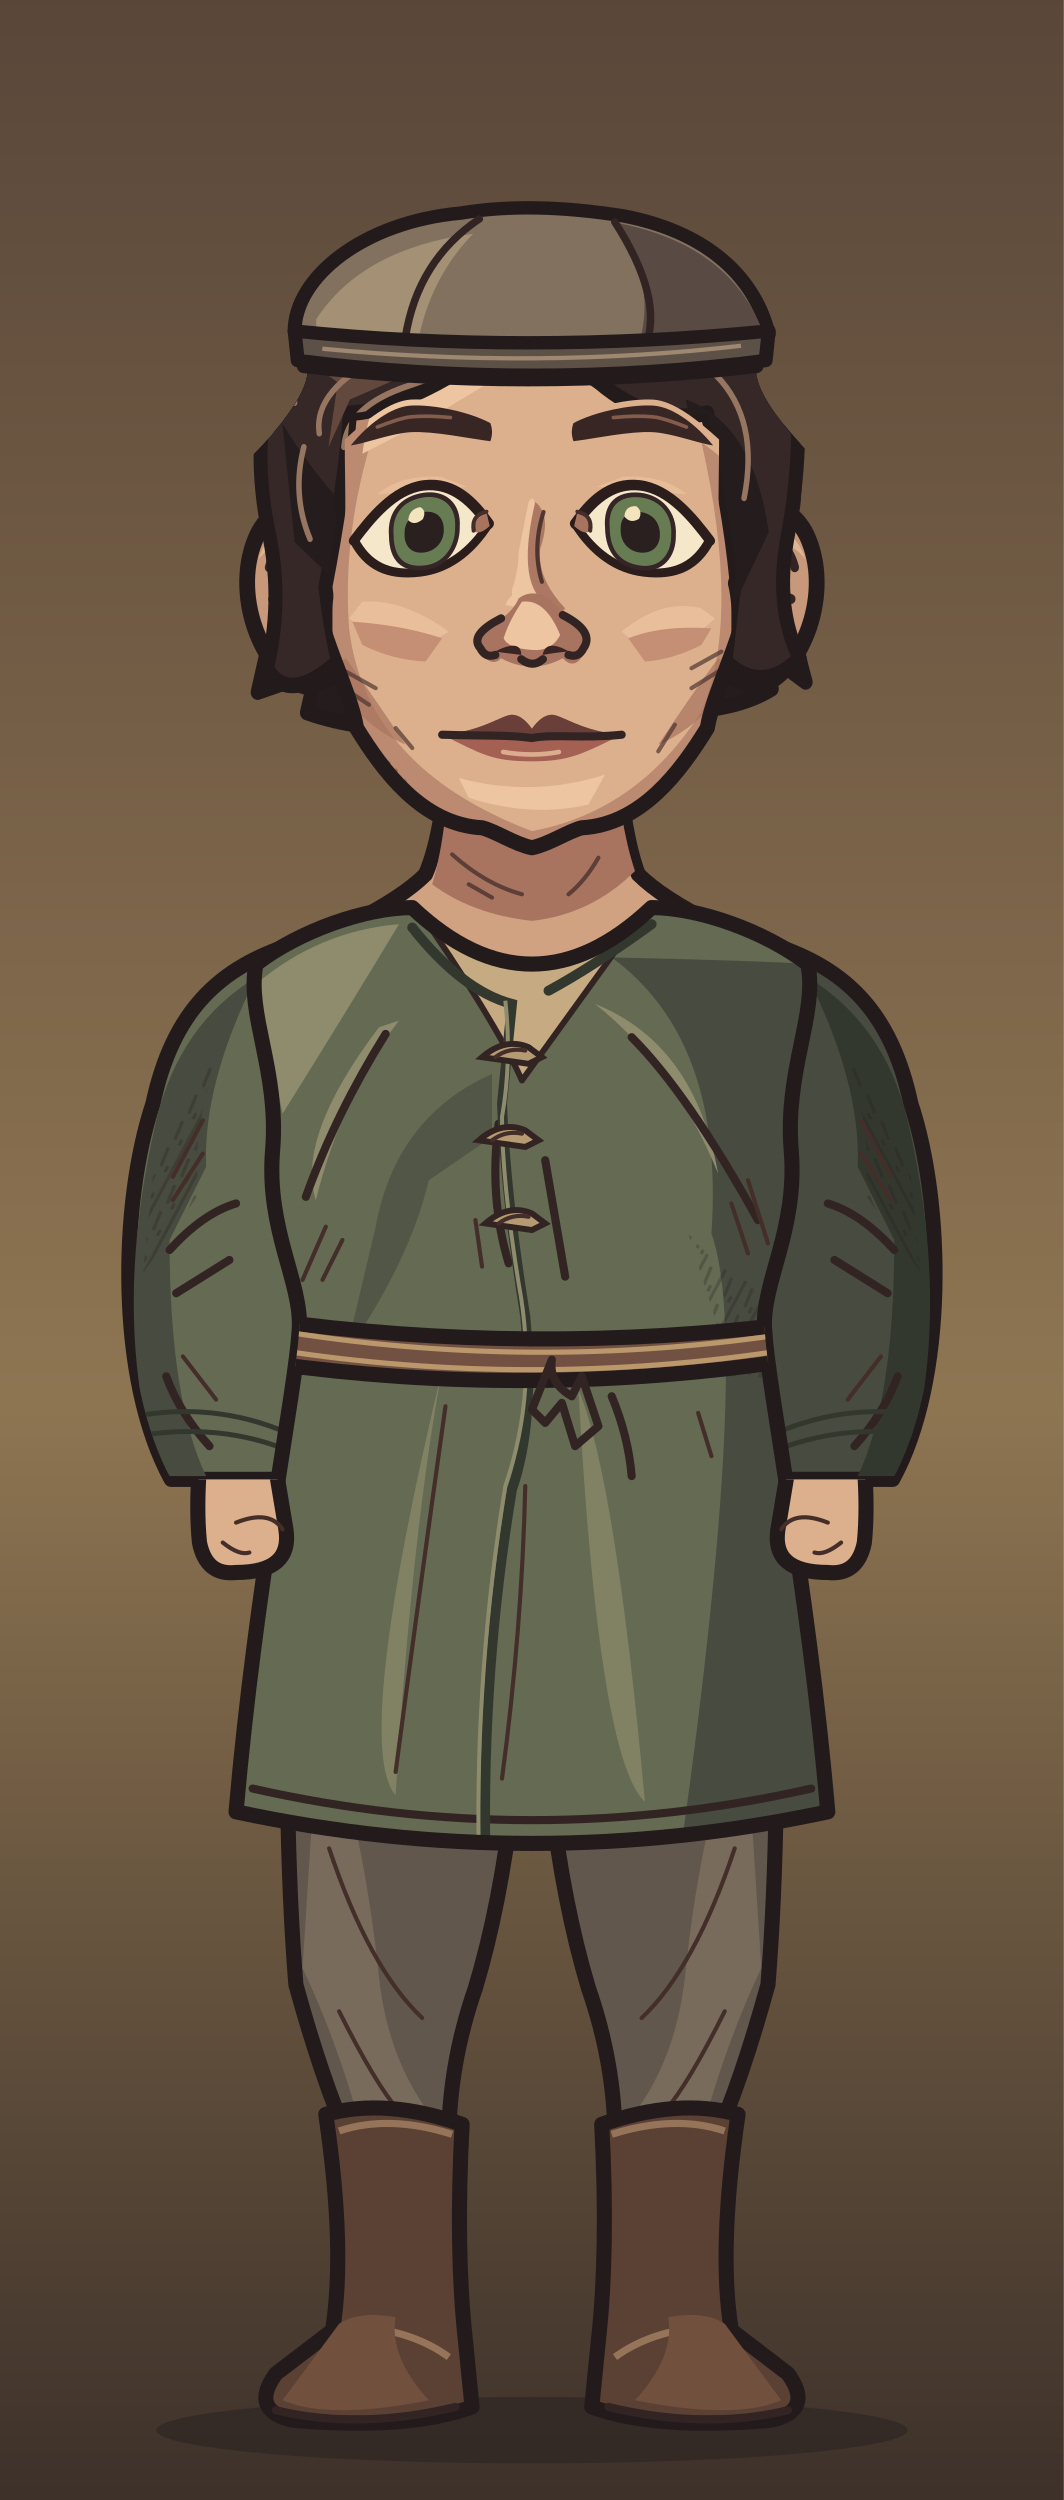
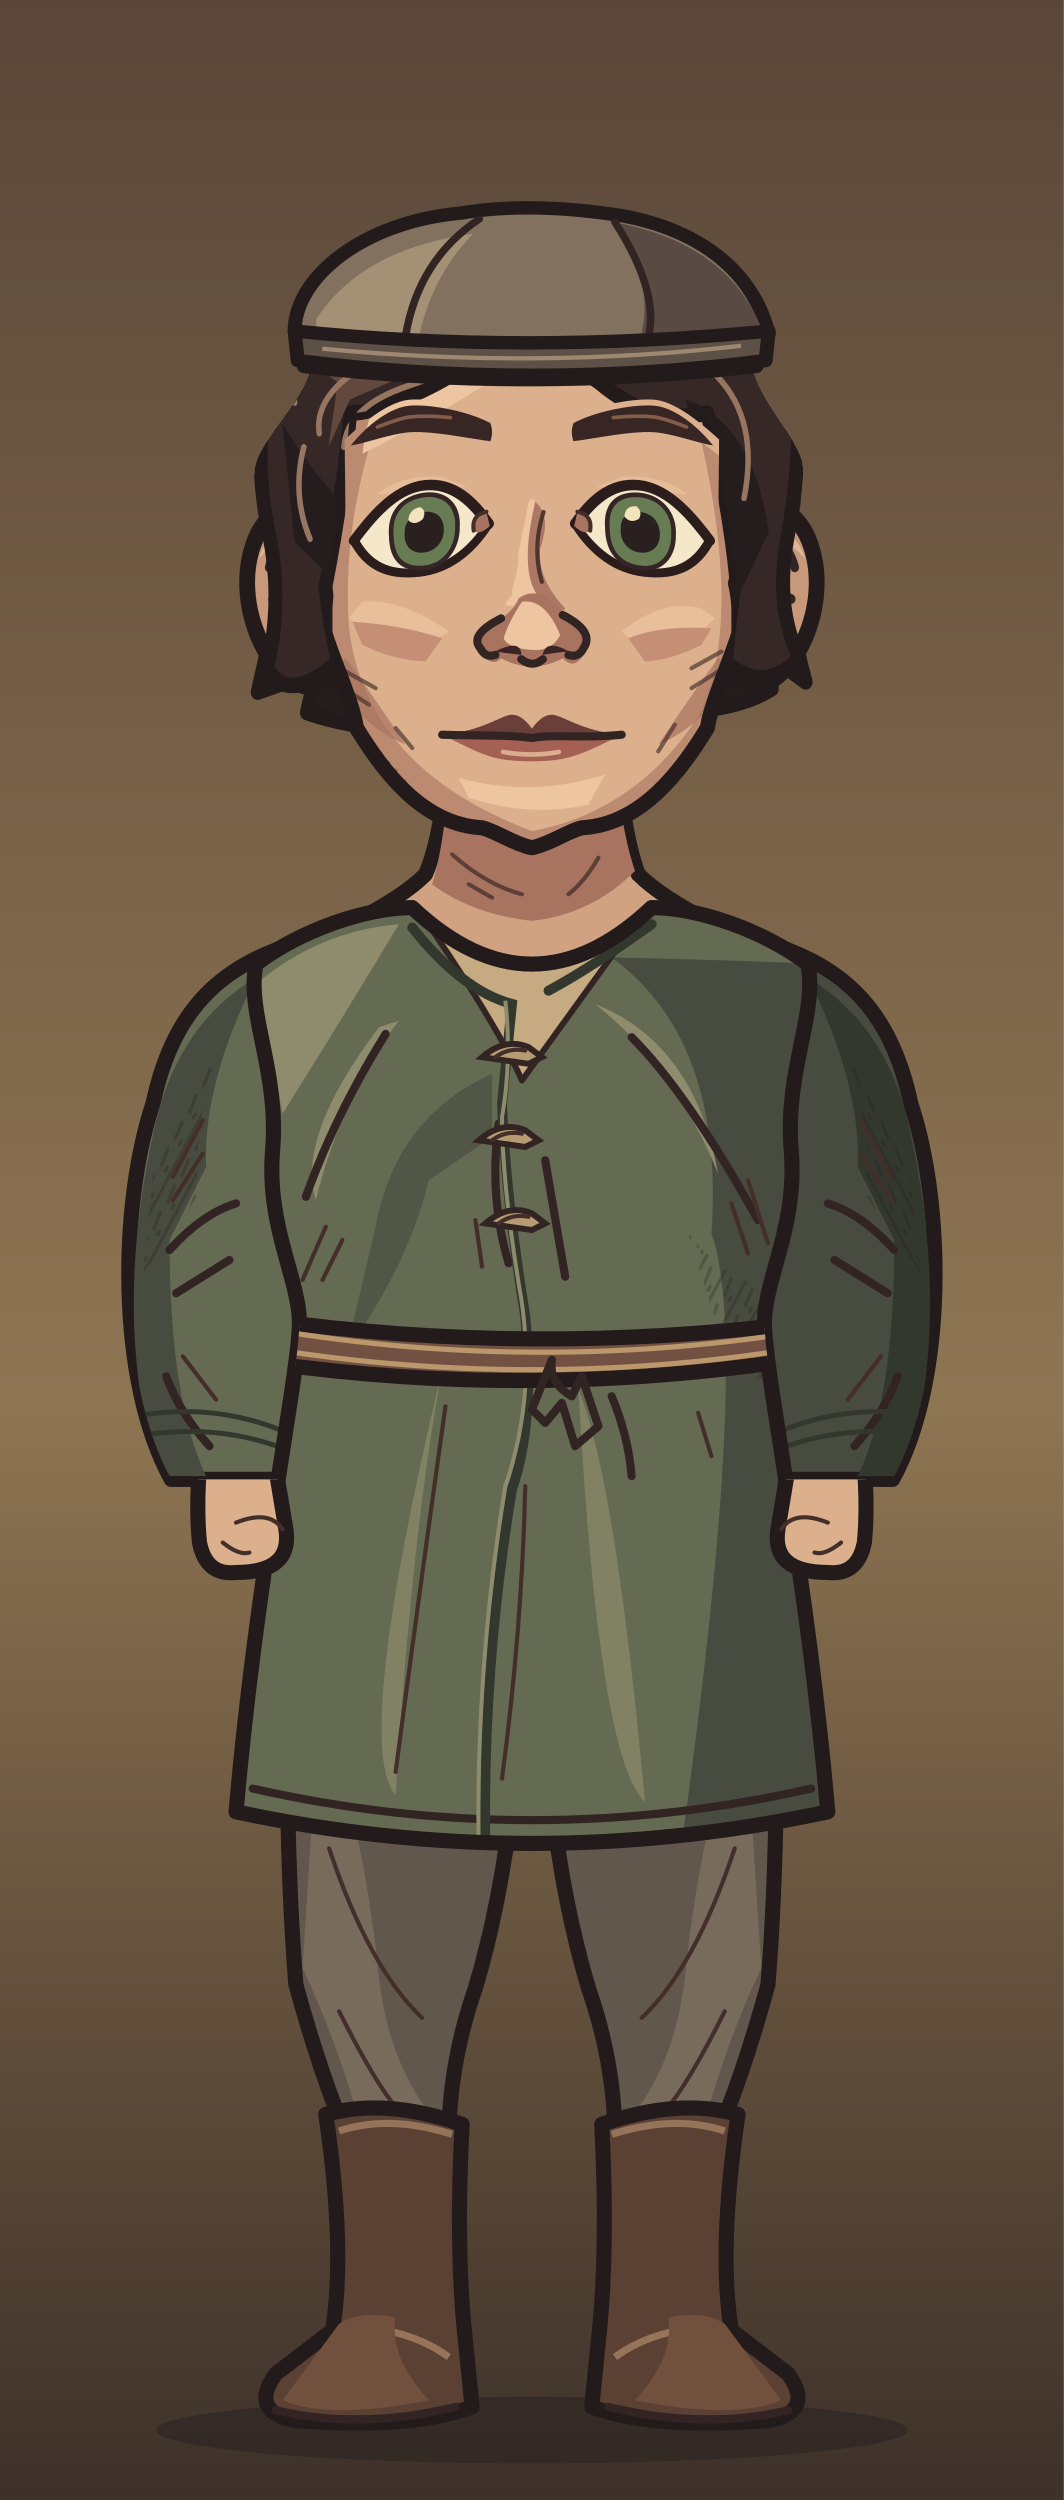
<svg xmlns="http://www.w3.org/2000/svg" xmlns:xlink="http://www.w3.org/1999/xlink" aria-labelledby="title" width="320" height="752" viewBox="0 0 320 752" role="img">
  <defs>
    <style>
      .edge {stroke:#231b1b;stroke-width:4.55;stroke-linecap:round;stroke-linejoin:round}
      .seam {fill:none;stroke:#332424;stroke-width:2.45;stroke-linecap:round;stroke-linejoin:round}
      .etch {fill:none;stroke:#442e2a;stroke-width:1.25;stroke-linecap:round}
      .hair-line {fill:none;stroke:#967661;stroke-width:1.45;stroke-linecap:round}
      .white {fill:#f5e7ca;stroke:#2a1d1c;stroke-width:2.65;stroke-linejoin:round}
      .label {fill:#efdfc1;font:600 20px Georgia,serif}
      .muted {fill:#b8aa96;font:13px 'Segoe UI',sans-serif}
      .section {fill:#dcbb8e;font:600 14px 'Segoe UI',sans-serif}
    </style>
    <linearGradient id="umber" x2="0" y2="1" gradientUnits="objectBoundingBox">
      <stop stop-color="#594639" />
      <stop offset=".56" stop-color="#8e7552" />
      <stop offset="1" stop-color="#3c3029" />
    </linearGradient>
    <linearGradient id="ash" x2="0" y2="1" gradientUnits="objectBoundingBox">
      <stop stop-color="#3b423d" />
      <stop offset=".56" stop-color="#7a7d67" />
      <stop offset="1" stop-color="#242b28" />
    </linearGradient>
    <linearGradient id="rose" x2="0" y2="1" gradientUnits="objectBoundingBox">
      <stop stop-color="#51404a" />
      <stop offset=".56" stop-color="#8a6972" />
      <stop offset="1" stop-color="#372c33" />
    </linearGradient>
    <pattern id="paper-grain" width="63" height="57" patternUnits="userSpaceOnUse">
      <path d="M1 16l2-1m21-4 5-2m16 7 6-1M12 32l3-1m16 11 4-1m20-14 4 1M4 51l5-1m41 0 9-2" fill="none" stroke="#231a1b" stroke-width=".85" opacity=".19" />
      <path d="M4 5l9-1m29 2 2-1M1 40l4-1m12 9 1-1m21-23 4-1m9 12 5-2" fill="none" stroke="#f0dbb5" stroke-width=".85" opacity=".23" />
      <path d="M16 19h.6m13-3h.7m28 6h.7m-39 15h.6m23 4h.6m-12 11h.7m29-39h.7" fill="none" stroke="#21191a" stroke-width="1.2" opacity=".28" stroke-linecap="round" />
    </pattern>
    <pattern id="ink-lines" width="7" height="9" patternUnits="userSpaceOnUse" patternTransform="rotate(28)">
      <path d="M1 -2V10m2.8-8 .6 6m1.9-1v5" stroke="#271d1d" stroke-width=".95" fill="none" opacity=".65" />
    </pattern>
    <radialGradient id="vignette" cx=".5" cy=".39" r=".72">
      <stop offset=".47" stop-color="#20191c" stop-opacity="0" />
      <stop offset="1" stop-color="#20191c" stop-opacity=".48" />
    </radialGradient>
    <g id="firs" fill="currentColor">
      <path d="M10 439Q15 379 12 300L9 220 15 146 15 54 19 80 21 147 28 230 25 326 29 439Z" />
      <path d="M17 169Q27 174 45 174L57 169 49 179 27 187 17 185                M18 194Q29 196 52 192L63 183 56 194 26 205 16 207                M15 225Q46 230 67 218L77 206 71 223 42 238 18 241                M17 252Q48 255 78 245L91 230 84 249 52 266 20 269                M14 282Q40 281 71 278L88 261 84 281 57 291 19 298                M19 312Q43 316 69 310L88 299 84 310 58 322 22 325" />
      <path d="M6 312 0 315V284L11 285M0 266 13 270V250L0 249M0 220 15 221 15 206 0 202                M0 180 16 181V167L0 165M0 141 15 150V138L0 133M0 112 17 127V118L0 104" />
      <path d="M64 440Q55 380 58 324L59 258 63 217 68 222 65 266 68 328 76 440Z                M63 291Q78 294 89 282L100 267 96 283 81 301 62 307                M63 323Q80 323 106 304L98 321 68 339                M63 316Q44 306 37 293L41 307 64 329Z" />
    </g>
    <g id="brambles" fill="none" stroke="currentColor" stroke-linecap="round" stroke-linejoin="round">
      <path stroke-width="3.8" d="M9 440Q13 401 21 380T26 333m-8 57Q39 375 43 352m-28 46Q6 377 0 376M41 440Q41 402 63 385m-20 44q26-6 39-30" />
      <path stroke-width="2" d="M23 364l14-13m-12 4-7-15m20 29 17-4m-15-1 1-11m13 49 2-17m2 14 18-5m-34 32q-12-10-17-10" />
    </g>
    <g id="night-scratches" fill="none" stroke="currentColor" stroke-width="1.2" stroke-linecap="round">
      <path d="M16 113q32-11 54-8m-30 9 16-3m184-40q19-4 44 1m-11 7 19 4                M24 335q33-3 68-16m-44 16 26-4m164-9q31 5 60-3m-39 8 38-3                M27 391q22-6 52-5m168 14q28-8 57-8m-40 11 24-4                M55 178l18-6m177 36 17 3m-12-4 17-1" />
    </g>
    <g id="shirt-setting">
      <rect width="320" height="440" fill="url(#umber)" />
      <path d="M50 217q24 8 64 1l-15 7-56 6m176-90q39-13 70-5l-26 4 28 2-64 6" fill="#856c54" opacity=".5" />
      <use xlink:href="#firs" style="color:#342827" opacity=".52" transform="translate(-26 8)" />
      <use xlink:href="#firs" style="color:#413128" opacity=".58" transform="translate(340 101) scale(-1 .81)" />
      <use xlink:href="#night-scratches" style="color:#dfbb87" opacity=".28" />
      <use xlink:href="#brambles" style="color:#291f22" opacity=".71" />
      <rect width="320" height="440" fill="url(#vignette)" />
      <rect width="320" height="440" fill="url(#paper-grain)" />
    </g>
    <g id="armor-setting">
      <rect width="320" height="440" fill="url(#ash)" />
      <path d="M42 173q49-4 68 3l-43 6 25 3-49 4m151 35q47 10 104-6l-26 14-62 8Z" fill="#707764" opacity=".48" />
      <use xlink:href="#firs" style="color:#27312c" opacity=".64" transform="translate(-36 30)" />
      <use xlink:href="#firs" style="color:#303833" opacity=".75" transform="translate(324 45) scale(-.86 1.03)" />
      <use xlink:href="#brambles" style="color:#252a27" opacity=".62" transform="translate(319 10) scale(-1 1)" />
      <use xlink:href="#night-scratches" style="color:#d8d8a9" opacity=".28" transform="translate(-2 21)" />
      <rect width="320" height="440" fill="url(#vignette)" />
      <rect width="320" height="440" fill="url(#paper-grain)" />
    </g>
    <g id="woman-setting">
      <rect width="320" height="440" fill="url(#rose)" />
      <path d="M44 235q40-4 76-1l-20 6-36 2 19 3-44 5m183-50q35 3 60-3l-24 9-31 2" fill="#775d65" opacity=".6" />
      <use xlink:href="#firs" style="color:#3b2b34" opacity=".58" transform="translate(-20 84) scale(.86 .91)" />
      <use xlink:href="#firs" style="color:#3d2e39" opacity=".68" transform="translate(327 54) scale(-.85 .98)" />
      <path d="M300 440q-2-82-6-173l-9-103 7-35 12 42 9 98 7 171Z                M294 195q-10-18-25-24l-15-1 13-4 11 2 18 15                M285 162q-13-22-34-27l-7 4 7-11 17 4 20 17                M303 242q-18-23-36-27l-13 3 15-9 11 2 21 15" fill="#3a2b33" opacity=".64" />
      <use xlink:href="#brambles" style="color:#2d2229" opacity=".8" transform="translate(12 6)" />
      <use xlink:href="#night-scratches" style="color:#e1b8a8" opacity=".28" transform="translate(0 7)" />
      <rect width="320" height="440" fill="url(#vignette)" />
      <rect width="320" height="440" fill="url(#paper-grain)" />
    </g>
    <pattern id="mail-rings" width="14" height="13" patternUnits="userSpaceOnUse" patternTransform="rotate(-7)">
      <path d="M-1 2q3-3 6 0 1 3-2 5Q0 8-1 5M6 2q3-3 6 0 1 3-2 5Q7 8 6 5M3 8q3-3 6 0 1 3-2 5-3 1-4-2M10 8q3-3 6 0" fill="none" stroke="#2d2c28" stroke-width="1.6" stroke-linecap="round" />
      <path d="M-.5 4q1.5-2 3-1m5 1q1.4-2 3-1M4 10q1.5-2 3-1m4 1q1.4-2 3-1" fill="none" stroke="#9a9b87" stroke-width="1.12" opacity=".78" stroke-linecap="round" />
    </pattern>
    <pattern id="armor-plates" width="47" height="24" patternUnits="userSpaceOnUse" patternTransform="translate(4 4) rotate(2)">
      <path d="M1 0l21 .7 1 18-3 3-17-1-1-4Zm24 1 19-1 2 15-3 7-19-2Z" fill="#85867a" stroke="#352e2a" stroke-width="1.75" stroke-linejoin="round" />
      <path d="M2 2l18 .2-.2 4L5 7 4 17Zm24 0 16-1 1 4-14 2-3 10Z" fill="#a9a58d" />
      <path d="M19 4l4 14-3 3-16-1 13-4Zm22 2 4 10-2 5-17-1 13-4Z" fill="#62655f" />
      <path d="M7 7l1-.5m6 12 3-2m16-7 5-1m-7 5 4-2" fill="none" stroke="#d0c0a0" stroke-width=".9" opacity=".76" />
      <path d="M6 12q2-2 2.7 1-1 2.2-2.7.5Zm12 1q1.8-2 2.4.6-1 2.6-2.5.8Zm11 1q1-2.2 2.8-1-.2 2.9-2.8 2.1Zm12-2q2.2-1.4 2.3.8-1 2.3-2.3.5Z" fill="#3c342d" />
    </pattern>
    <clipPath id="portrait-frame">
      <rect width="320" height="752" />
    </clipPath>
    <clipPath id="headgear-hair-back-reveal">
-       <path d="M92.368 109.5H227.632Q225.632 118.5 245.632 138.5L320 215V440H0V215L74.368 138.5Q94.368 118.5 92.368 109.5Z" />
+       <path d="M94.221 106.5H225.779C225.779 120.18 242.339 132.42 241.597 142.5H320V440H0V142.5H76.554C76.221 132.42 94.221 120.18 94.221 106.5Z" />
    </clipPath>
    <clipPath id="wardrobe-torso-mask">
      <path d="M124 273 C110 273 90 280 77 290 C74 305 84 322 82 346 C80 370 91 386 90 400 C89 418 77 476 71 545 Q160 564 249 545 C243 476 231 418 230 400 C229 386 240 370 238 346 C236 322 246 305 243 290 C230 280 210 273 196 273 Q160 307 124 273Z" />
    </clipPath>
    <clipPath id="wardrobe-sleeve-mask">
      <path d="M88 284C66 291 52 304 46 332C36 362 35 415 51.5 445H90.5Q111 406 106 336Z" />
    </clipPath>
    <clipPath id="face-shape-clip">
      <path d="M 160 73 C 191 73 219 90 223 128 C 224 143 225 164 225 177 C 225 189 214.75 207 212.75 219 C 204.75 232 193 248 175 249 C 171 250 165 254 160 255 C 155 254 149 250 145 249 C 127 248 115.25 232 107.25 219 C 105.25 207 95 189 95 177 C 95 164 96 143 97 128 C 101 90 129 73 160 73 Z" />
    </clipPath>
    <clipPath id="face-features-eye-left">
      <path d="M-21 0 C-16 -6 -9 -14 0 -14 C9 -14 15 -7 19.5 0 C14 8 7 12 -1 12 C-11 12 -17 8 -21 0Z" />
    </clipPath>
    <clipPath id="face-features-eye-right">
      <path d="M-21 0 C-16 -6 -9 -14 0 -14 C9 -14 15 -7 19.5 0 C14 8 7 12 -1 12 C-11 12 -17 8 -21 0Z" />
    </clipPath>
    <clipPath id="face-features-nose-bridge">
      <path d="M154 144H167V179L172 185V187H149V185L154 179Z" />
    </clipPath>
    <clipPath id="headgear-hair-front-reveal">
-       <path d="M92.368 109.5H227.632Q225.632 118.5 245.632 138.5L320 215V440H0V215L74.368 138.5Q94.368 118.5 92.368 109.5Z" />
+       <path d="M94.221 106.5H225.779C225.779 120.18 242.339 132.42 241.597 142.5H320V440H0V142.5H76.554C76.221 132.42 94.221 120.18 94.221 106.5Z" />
    </clipPath>
    <mask id="hair-face-opening" maskUnits="userSpaceOnUse" x="0" y="0" width="320" height="440">
      <rect fill="white" x="0" y="0" width="320" height="440" />
      <g clip-path="url(#face-shape-clip)">
        <path d="M103.7 132.2C110.5 125.98 117.5 120.6 123.5 120.2C130.5 119.8 141.5 122.2 149 125.48Q160 133.48 171 125.48C178.5 122.2 189.5 119.8 196.5 120.2C202.5 120.6 209.5 125.98 216.3 132.2C216.3 141.2 216.1 143 216.1 160C216.1 169 220 175 220 184V300H100V184C100 175 103.9 169 103.9 160C103.9 143 103.7 141.2 103.7 132.2Z" fill="black" />
      </g>
    </mask>
    <clipPath id="hair-crown-clip">
      <path d="M97 198q-16 13-23 2 5-19 1-38-7-29 2-52 9-36 38-49 25-14 48-9 28-6 54 12 28 18 29 53 2 21-3 45-4 20 4 35-12 11-24 1Q226 172 226.5 174Q224 151 217 125Q199 129 182 116Q166 106 155 98Q142 112 118 121Q108 125 101 125Q99 148 93 176Q94 185 97 198Z" />
    </clipPath>
    <clipPath id="full-costume-hands-clip">
      <rect x="0" y="445" width="320" height="307" />
    </clipPath>
  </defs>
  <g data-part="full-costume">
    <rect width="320" height="752" fill="url(#umber)" />
    <ellipse cx="160" cy="731" rx="113" ry="10" fill="#261f20" opacity=".5" />
    <g>
      <path d="M87 469 L158 469 Q158 548 143 598 Q135 621 135 644 H105 Q97 626 89 597 Q85 548 87 469Z" fill="#62574d" class="edge" />
      <path d="M96 514 Q109 546 114 595 Q117 621 131 638 H108Q101 613 91 592Z" fill="#8c7c69" opacity=".53" />
      <path d="M99 556Q111 592 127 607 M102 605Q113 627 120 635" class="etch" />
      <g transform="translate(0 0)">
        <path d="M98 636Q116 631 139 639Q137 677 140 704L142 724Q123 731 88 728Q75 725 83 714L100 701Q104 677 98 636Z" fill="#5b4034" class="edge" />
        <path d="M102 641Q117 636 136 642M108 700Q124 701 135 709 M100 705Q104 710 117 715" fill="none" stroke="#96745a" stroke-width="2.15" />
        <path d="M102 699Q108 695 119 697Q117 709 129 722Q99 728 85 722Z" fill="#72503e" />
        <path d="M83 725Q108 731 137 724" class="seam" />
      </g>
    </g>
    <g transform="translate(320 0) scale(-1 1)">
      <path d="M87 469 L158 469 Q158 548 143 598 Q135 621 135 644 H105 Q97 626 89 597 Q85 548 87 469Z" fill="#62574d" class="edge" />
      <path d="M96 514 Q109 546 114 595 Q117 621 131 638 H108Q101 613 91 592Z" fill="#8c7c69" opacity=".53" />
      <path d="M99 556Q111 592 127 607 M102 605Q113 627 120 635" class="etch" />
      <g transform="translate(0 0)">
        <path d="M98 636Q116 631 139 639Q137 677 140 704L142 724Q123 731 88 728Q75 725 83 714L100 701Q104 677 98 636Z" fill="#5b4034" class="edge" />
        <path d="M102 641Q117 636 136 642M108 700Q124 701 135 709 M100 705Q104 710 117 715" fill="none" stroke="#96745a" stroke-width="2.15" />
        <path d="M102 699Q108 695 119 697Q117 709 129 722Q99 728 85 722Z" fill="#72503e" />
        <path d="M83 725Q108 731 137 724" class="seam" />
      </g>
    </g>
  </g>
  <g clip-path="url(#portrait-frame)">
    <g id="hair-back">
      <g clip-path="url(#headgear-hair-back-reveal)">
        <g transform="matrix(0.926 0 0 1.024 11.765 -3.765)">
          <path d="M104 96q-25 16-27 45-7 21 0 42l-6 24 19-6-3 12q35 11 69-6 59 12 82-1l-4-12 15 10q-9-29-4-52 4-39-23-58Z" fill="#241c1d" class="edge" />
        </g>
      </g>
    </g>
    <g data-part="neck">
      <g id="face-shape-neck">
        <path d="M 135 219 Q 134 249 128 263 Q 121 270 105 278 L 122 301 198 301 215 278 Q 199 270 192 263 Q 187 250 185 219 Z" fill="#d0a282" class="edge" />
        <path d="M 135 224 185 224 Q 186 247 191 262 Q 178 275 160 277 Q 142 275 130 266 Q 135 249 135 224 Z" fill="#a87460" />
        <path d="M 136 257 q 10 9 21 12 m -16 -3 7 4 m 32 -12 q -4 7 -9 11" class="etch" opacity=".75" />
      </g>
    </g>
    <g id="wardrobe-outfit-nw_nov_svita" data-outfit="nw_nov_svita">
      <path d="M88 284C66 291 52 304 46 332C36 362 35 415 51.5 445H90.5Q111 406 106 336Z" fill="#656a53" class="edge" data-part="sleeve-outline" data-side="left" />
      <g data-part="sleeve-left" clip-path="url(#wardrobe-sleeve-mask)">
        <path d="M47 337 Q54 308 77 294 Q61 326 62 351 L51 373 Q51 421 62 444 H48 Q33 397 47 337Z" fill="#484b3f" />
        <path d="M46 354 Q57 326 66 315 Q57 342 60 359 L43 383Z" fill="url(#ink-lines)" opacity=".44" />
        <path d="M51 376 q10 -11 20 -14 m-18 27 16 -10 M50 414 q4 11 13 21" class="seam" />
        <path d="M52 354 l9 -17 m-9 24 9 -14 m-6 61 10 13" class="etch" />
        <path d="M36 427 Q61 421 84 430 M36 433 Q63 427 86 436" fill="none" stroke="#33382f" stroke-width="1.5" />
      </g>
      <g transform="translate(320 0) scale(-1 1)">
        <path d="M88 284C66 291 52 304 46 332C36 362 35 415 51.5 445H90.5Q111 406 106 336Z" fill="#484b3f" class="edge" data-part="sleeve-outline" data-side="right" />
        <g data-part="sleeve-right" clip-path="url(#wardrobe-sleeve-mask)">
          <path d="M47 337 Q54 308 77 294 Q61 326 62 351 L51 373 Q51 421 62 444 H48 Q33 397 47 337Z" fill="#33382f" />
          <path d="M46 354 Q57 326 66 315 Q57 342 60 359 L43 383Z" fill="url(#ink-lines)" opacity=".44" />
          <path d="M51 376 q10 -11 20 -14 m-18 27 16 -10 M50 414 q4 11 13 21" class="seam" />
          <path d="M52 354 l9 -17 m-9 24 9 -14 m-6 61 10 13" class="etch" />
          <path d="M36 427 Q61 421 84 430 M36 433 Q63 427 86 436" fill="none" stroke="#33382f" stroke-width="1.5" />
        </g>
      </g>
      <path d="M124 273 C110 273 90 280 77 290 C74 305 84 322 82 346 C80 370 91 386 90 400 C89 418 77 476 71 545 Q160 564 249 545 C243 476 231 418 230 400 C229 386 240 370 238 346 C236 322 246 305 243 290 C230 280 210 273 196 273 Q160 307 124 273Z" fill="#656a53" />
      <g data-part="torso" clip-path="url(#wardrobe-torso-mask)">
        <path d="M77 296 Q96 280 120 278 Q105 303 85 335Z" fill="#8e8c6d" />
        <path d="M184 288 Q230 289 243 290 L254 555 H205 Q226 405 214 371 Q218 313 184 288Z" fill="#484b3f" />
        <path d="M78 344 Q88 359 84 381 L69 402 L61 359Z" fill="#484b3f" />
        <path d="M207 371 Q223 390 235 386 L234 416 L220 412Z" fill="url(#ink-lines)" opacity=".42" />
        <path d="M120 307 Q103 329 95 361 Q89 342 114 309Z M179 302 Q209 314 216 353 Q203 321 179 302Z" fill="#8e8c6d" />
        <path d="M133 412Q124 460 119 540Q106 525 133 412Z M174 418Q185 444 194 542Q180 529 174 418Z" fill="#8e8c6d" opacity=".68" />
        <path d="M134 423Q126 480 119 533 M158 447Q157 490 151 535" class="etch" />
        <path d="M76 538Q160 557 244 538" class="seam" />
        <path d="M116 311 Q101 335 92 360 M190 312 Q207 329 228 367 M150 338 q-3 22 3 42 m11 -31 6 35 M184 420q5 12 6 24" class="seam" />
        <path d="M98 369 l-7 16 m12 -12 -6 12 M225 355 l6 19 m-11 -12 5 15 M143 367 l2 14 m65 44 4 13" class="etch" />
        <path d="M124 271 Q160 295 196 271 L157 325 Q149 307 124 271 Z" fill="#c6ab82" stroke="#332424" stroke-width="1.8" stroke-linejoin="round" />
        <path d="M124 279 Q139 298 154 302 L151 332 Q152 359 158 396 Q161 428 154 448 Q145 502 146 557 M196 278 Q178 291 165 298" fill="none" stroke="#33382f" stroke-width="3" stroke-linecap="round" />
        <path d="M152 301 Q154 319 151 336 Q151 355 156 386 Q162 418 152 447 Q143 502 144 557" fill="none" stroke="#8e8c6d" stroke-width="1.2" />
        <path d="M148 323 Q119 336 113 369 L104 407 Q123 380 129 355 L148 342 Z" fill="#484b3f" opacity=".63" />
        <path d="M145 318 q7 -6 14 -3 l4 3 -4 2z" fill="#b69a71" stroke="#332424" stroke-width="1.8" />
        <path d="M149 318 q4 -3 9 -2" class="etch" />
        <path d="M144 343 q7 -6 14 -3 l4 3 -4 2z" fill="#b69a71" stroke="#332424" stroke-width="1.8" />
        <path d="M148 343 q4 -3 9 -2" class="etch" />
        <path d="M146 368 q7 -6 14 -3 l4 3 -4 2z" fill="#b69a71" stroke="#332424" stroke-width="1.8" />
        <path d="M150 368 q4 -3 9 -2" class="etch" />
      </g>
      <path d="M124 273 C110 273 90 280 77 290 C74 305 84 322 82 346 C80 370 91 386 90 400 C89 418 77 476 71 545 Q160 564 249 545 C243 476 231 418 230 400 C229 386 240 370 238 346 C236 322 246 305 243 290 C230 280 210 273 196 273 Q160 307 124 273Z" fill="none" class="edge" />
      <g data-part="belt" clip-path="url(#wardrobe-torso-mask)">
        <path d="M80 397Q160 408 240 398L239 409Q160 421 81 410Z" fill="#735142" class="edge" />
        <path d="M82 400Q160 413 238 401M83 406Q160 418 237 406" fill="none" stroke="#bb986b" stroke-width="1.55" stroke-linecap="round" />
        <path d="M166 409Q165 416 172 420L175 414 180 429 173 435 169 422 164 428 160 424Z" fill="#967451" class="seam" />
      </g>
    </g>
    <g id="face-shape">
      <g id="face-shape-ears">
        <g transform="translate(105 179) scale(-1.046 1.19)">
          <path d="M -4 -15 C 7 -26 22 -25 27 -14 C 34 1 24 21 12 23 L -4 18 Z" fill="#c7987a" class="edge" />
          <path d="M 7 -15 C 16 -20 24 -16 26 -9 C 22 -14 16 -14 13 -11 L 10 -1 Z" fill="#edc5a0" opacity=".66" />
          <path d="M 23 -7 Q 20 -17 10 -11 L 7 2 M 22 1 Q 15 -2 11 6" class="seam" />
        </g>
        <g transform="translate(215 179) scale(1.046 1.19)">
          <path d="M -4 -15 C 7 -26 22 -25 27 -14 C 34 1 24 21 12 23 L -4 18 Z" fill="#c7987a" class="edge" />
          <path d="M 7 -15 C 16 -20 24 -16 26 -9 C 22 -14 16 -14 13 -11 L 10 -1 Z" fill="#edc5a0" opacity=".66" />
          <path d="M 23 -7 Q 20 -17 10 -11 L 7 2 M 22 1 Q 15 -2 11 6" class="seam" />
        </g>
      </g>
      <path d="M 160 73 C 191 73 219 90 223 128 C 224 143 225 164 225 177 C 225 189 214.75 207 212.75 219 C 204.75 232 193 248 175 249 C 171 250 165 254 160 255 C 155 254 149 250 145 249 C 127 248 115.25 232 107.25 219 C 105.25 207 95 189 95 177 C 95 164 96 143 97 128 C 101 90 129 73 160 73 Z" fill="#dcb08c" />
      <g clip-path="url(#face-shape-clip)">
        <path d="M 70 141 Q 104 91 123 103 Q 102 148 105 189 Q 110 231 160 250 Q 192 244 211 214 Q 223 186 211 133 Q 235 151 250 174 L 250 265 70 265 Z" fill="#bb8a70" />
        <path d="M 109 136.5 Q 114 99 142 98 Q 173 89 195 107 Q 174 98 152 112 Q 130 126 109 136.5 Z" fill="#edc5a0" />
        <g transform="translate(160 0) scale(-1 1)">
          <path d="M 25 190 Q 39 180 51 181 L 55 186 Q 45 194 32 194 Z" fill="#edc5a0" opacity=".72" />
          <path d="M 27 192 Q 39 188 54 187 L 51 194 Q 42 198.5 32 199 Z" fill="#c58f76" />
          <path d="M 56 198 Q 48 209 38 224 Q 52 218 62 202 Z" fill="#a87460" opacity=".73" />
        </g>
        <g transform="translate(160 0) scale(1 1)">
          <path d="M 27 190 Q 39 180 51 183 L 55 186 Q 45 196 32 194 Z" fill="#edc5a0" opacity=".72" />
          <path d="M 29 192 Q 39 188 54 189 L 51 194 Q 42 198.5 34 199 Z" fill="#c58f76" />
          <path d="M 56 198 Q 48 209 38 224 Q 52 218 62 202 Z" fill="#a87460" opacity=".73" />
        </g>
        <path d="M 92 183 Q 99 211 120 232 L 132 247 119 248 Q 98 234 85 212 Z M 229 184 Q 224 217 203 241 L 193 250 209 247 Q 230 233 240 211 Z" fill="url(#ink-lines)" opacity=".42" />
        <path d="M 138 234 Q 160 240 182 233 L 177 242 Q 160 246 141 240 Z" fill="#edc5a0" />
        <path d="M 104 202 l 9 5 m -8 1 6 4 m 97 -11 9 -5 m -9 11 8 -5 m -97 17 5 6 m 74 1 5 -8" class="etch" opacity=".65" />
      </g>
      <path d="M 160 73 C 191 73 219 90 223 128 C 224 143 225 164 225 177 C 225 189 214.75 207 212.75 219 C 204.75 232 193 248 175 249 C 171 250 165 254 160 255 C 155 254 149 250 145 249 C 127 248 115.25 232 107.25 219 C 105.25 207 95 189 95 177 C 95 164 96 143 97 128 C 101 90 129 73 160 73 Z" fill="none" class="edge" />
    </g>
    <g clip-path="url(#face-shape-clip)">
      <g data-part="eyes">
        <g transform="matrix(1 -0.12 0 1 127.5 160)">
          <path d="M-14 -13 Q-7 -18 5 -16 L13 -12" fill="#edc5a0" opacity=".65" />
          <path d="M-21 0 C-16 -6 -9 -14 0 -14 C9 -14 15 -7 19.5 0 C14 8 7 12 -1 12 C-11 12 -17 8 -21 0Z" class="white" />
          <g clip-path="url(#face-features-eye-left)">
            <g transform="translate(0 0) scale(1 1)">
              <path d="M-9.8 0 C-10.4 -7 -6.6 -10.9 0 -11.1 C6.1 -11.2 10.5 -7 10.1 -.3 C10.2 5.9 6.4 11 0 10.8 C-6.1 10.7 -9.7 7.2 -9.8 0Z" fill="#687c54" stroke="#352526" stroke-width="1.4" />
              <path d="M-5.8 -.2C-5.9-3.8-3.5-6 .1-6 3.8-6 6-3.6 6 .1 6 3.9 3.3 6.3-.2 6.2-3.9 6.1-6 3.3-5.8-.2Z" fill="#2a2020" />
              <path d="M-4.7-4.1Q-4.4-7.4-1.1-7.6 .9-6.3-.3-3.9-2.9-2-4.7-4.1Z" fill="#f3e4bd" />
            </g>
          </g>
          <path d="M-21 0 C-16 -6 -9 -14 0 -14 C9 -14 15 -7 19.5 0" fill="none" stroke="#2a1d1c" stroke-width="3.15" stroke-linecap="round" />
          <path d="M18.8 -3.8 Q14.2 -3.4 15 1.4 Q16.5 3.2 19.8 .6Z" fill="#a87460" />
          <path d="M18.8 -3.8 Q14.2 -3.4 15 1.4" class="etch" />
        </g>
        <g transform="matrix(-1 -0.12 0 1 192.5 160)">
          <path d="M-14 -13 Q-7 -18 5 -16 L13 -12" fill="#edc5a0" opacity=".65" />
          <path d="M-21 0 C-16 -6 -9 -14 0 -14 C9 -14 15 -7 19.5 0 C14 8 7 12 -1 12 C-11 12 -17 8 -21 0Z" class="white" />
          <g clip-path="url(#face-features-eye-right)">
            <g transform="translate(0 0) scale(-1 1)">
              <path d="M-9.8 0 C-10.4 -7 -6.6 -10.9 0 -11.1 C6.1 -11.2 10.5 -7 10.1 -.3 C10.2 5.9 6.4 11 0 10.8 C-6.1 10.7 -9.7 7.2 -9.8 0Z" fill="#687c54" stroke="#352526" stroke-width="1.4" />
              <path d="M-5.8 -.2C-5.9-3.8-3.5-6 .1-6 3.8-6 6-3.6 6 .1 6 3.9 3.3 6.3-.2 6.2-3.9 6.1-6 3.3-5.8-.2Z" fill="#2a2020" />
              <path d="M-4.7-4.1Q-4.4-7.4-1.1-7.6 .9-6.3-.3-3.9-2.9-2-4.7-4.1Z" fill="#f3e4bd" />
            </g>
          </g>
          <path d="M-21 0 C-16 -6 -9 -14 0 -14 C9 -14 15 -7 19.5 0" fill="none" stroke="#2a1d1c" stroke-width="3.15" stroke-linecap="round" />
          <path d="M18.8 -3.8 Q14.2 -3.4 15 1.4 Q16.5 3.2 19.8 .6Z" fill="#a87460" />
          <path d="M18.8 -3.8 Q14.2 -3.4 15 1.4" class="etch" />
        </g>
      </g>
      <g data-part="brows">
        <g transform="matrix(1 0 0 1 127.5 131)">
          <path d="M-22 3 C-17 -3.22 -10 -8.6 -4 -9 C3 -9.4 14 -7 20 -3.72 Q21 -1 20 1.72 C14 1 3 -1.4 -4 -1 C-10 -0.6 -17 2.22 -22 3Z" fill="#382625" />
          <path d="M-14 -2.55 Q-7 -5.3 -4 -5.6 Q1 -6.1 8 -5.4" fill="none" stroke="#835c4b" stroke-width="1.1" stroke-linecap="round" />
        </g>
        <g transform="matrix(-1 0 0 1 192.5 131)">
          <path d="M-22 3 C-17 -3.22 -10 -8.6 -4 -9 C3 -9.4 14 -7 20 -3.72 Q21 -1 20 1.72 C14 1 3 -1.4 -4 -1 C-10 -0.6 -17 2.22 -22 3Z" fill="#382625" />
          <path d="M-14 -2.55 Q-7 -5.3 -4 -5.6 Q1 -6.1 8 -5.4" fill="none" stroke="#835c4b" stroke-width="1.1" stroke-linecap="round" />
        </g>
      </g>
      <g data-part="nose">
        <g clip-path="url(#face-features-nose-bridge)">
          <path d="M159 151 Q161 148 161 154 Q157 169 162 177 L158 183 152 182 Q156 174 156 166Z" fill="#edc5a0" />
          <path d="M161 151 Q166 155 162.5 165 Q161.5 174 170 183 L167 187 161 178 Q156.5 170 161 151Z" fill="#a87460" opacity=".93" />
          <path d="M163.5 154 Q160 165 163 175" class="etch" opacity=".9" />
        </g>
        <path d="M156 180 Q160 177 165 180 C167 182 169.28 184 174 188 Q178 192 176 196 Q173 202 169.28 198 Q160 203 150.72 198 Q148 201 144 196 Q142 192 146 189 Q154 185 156 180Z" fill="#a87460" />
        <path d="M157 181 Q164 180 168.5 191 Q165.95 196 160 195.5 Q152.775 195 151.5 192 Q153 187 157 181Z" fill="#edc5a0" />
        <path d="M150.72 186 Q141 191 144.5 195 Q146 198 149 197 M169.28 185 Q179 190 175.5 195 Q174 198 171 197" class="seam" />
        <path d="M148.8 196 q8 -4 8 1 q-8 -1 -8 -1Z M163.2 197 q1 -5 8 -1 q-2 0 -8 1Z" fill="#3b2524" />
        <path d="M156.8 198.3 Q160.25 201 163.3 198.3" class="seam" />
      </g>
      <g data-part="mouth">
        <path d="M133 221 C145.15 220 151 215 154 215 Q157 215 160 219.2 Q163 215 166 215 C169 215 174.85 220 187 221 C174.85 227 171 229 160 229 C148 229 145.15 227 133 221Z" fill="#a36053" />
        <path d="M133 221 C145.15 220 151 215 154 215 Q157 215 160 219.2 Q163 215 166 215 C169 215 174.85 220 187 221 C174.85 222.25 167 220.7 160 222 C153 221 145.15 221.4 133 221Z" fill="#56322f" opacity=".72" />
        <path d="M133 221 C145.15 221.4 153 221 160 222 C167 220.7 174.85 222.25 187 221" class="seam" />
        <path d="M151.36 226.2 Q160 227.7 168.1 226.2" fill="none" stroke="#edc5a0" stroke-width="1.4" stroke-linecap="round" opacity=".76" />
      </g>
    </g>
    <g id="hair-front">
      <g clip-path="url(#headgear-hair-front-reveal)">
        <g mask="url(#hair-face-opening)">
          <g transform="matrix(0.926 0 0 1.024 11.765 -3.765)">
            <path d="M97 198q-16 13-23 2 5-19 1-38-7-29 2-52 9-36 38-49 25-14 48-9 28-6 54 12 28 18 29 53 2 21-3 45-4 20 4 35-12 11-24 1Q226 172 226.5 174Q224 151 217 125Q199 129 182 116Q166 106 155 98Q142 112 118 121Q108 125 101 125Q99 148 93 176Q94 185 97 198Z" fill="#362827" class="edge" />
            <g clip-path="url(#hair-crown-clip)">
              <path d="M91 112q6-26 41-35 19-3 37-2 15-4 25-16-6 21-26 26-13 15-39 25l-28 11-7 14 3-19Zm76-20q22-1 37-12-3 9-9 12 13 4 21 14-25-5-38-11Z" fill="#63493d" />
              <path d="M79 128q8 12 17 21l1 26-14-12Zm123-38 26-13 13 25Z M210 121q22 7 27 39l-11 21Z" fill="#241c1d" />
              <path d="M83 122q-3-14 18-24t25-16q10-10 31-9t40-12M91 131q-2-13 21-23 17-7 26-18 10-10 29-6t41-9M99 135q1-12 21-18t27-14q12-10 32-10 17-1 38-11M184 106q22-5 36 8t9 36M86 135q-4 14 2 27" fill="none" stroke="#967661" stroke-width="1.8" stroke-linecap="round" stroke-linejoin="round" />
            </g>
          </g>
        </g>
      </g>
    </g>
    <g id="headgear-nw_nov_round_cap">
      <g transform="matrix(0.926 0 0 0.887 11.765 6.438)">
        <path d="M83 105C83 87 105 68 137 65Q160 61 190 66C215 71 232 85 237 106L233 117 Q158 126 86 117Z" fill="#81715e" class="edge" />
        <path d="M90 101Q105 77 141 72 Q127 87 123 109L90 112Z" fill="#a39075" />
        <path d="M186 68 Q224 75 235 105L221 114 194 112Q202 89 186 68Z" fill="#594a43" />
        <path d="M119 107Q123 81 143 67M197 110Q203 94 187 68" class="seam" />
        <path d="M83 105Q158 113 237 105L236 115Q161 125 84 115Z" fill="#5d5147" class="edge" />
        <path d="M92 111Q162 118 228 110" fill="none" stroke="#9e8870" stroke-width="1.45" />
      </g>
    </g>
  </g>
  <g data-part="handheld-equipment">
    <g data-part="hands" clip-path="url(#full-costume-hands-clip)">
      <g>
        <path d="M60 441 Q59 454 60 464 Q62 474 71 473Q88 473 86 460 L83 442Z" fill="#dcb08c" class="edge" data-part="hand" />
        <path d="M71 458Q81 454 85 460 M67 464q5 4 8 3" class="etch" />
      </g>
      <g transform="translate(320 0) scale(-1 1)">
        <path d="M60 441 Q59 454 60 464 Q62 474 71 473Q88 473 86 460 L83 442Z" fill="#dcb08c" class="edge" data-part="hand" />
        <path d="M71 458Q81 454 85 460 M67 464q5 4 8 3" class="etch" />
      </g>
    </g>
  </g>
</svg>
